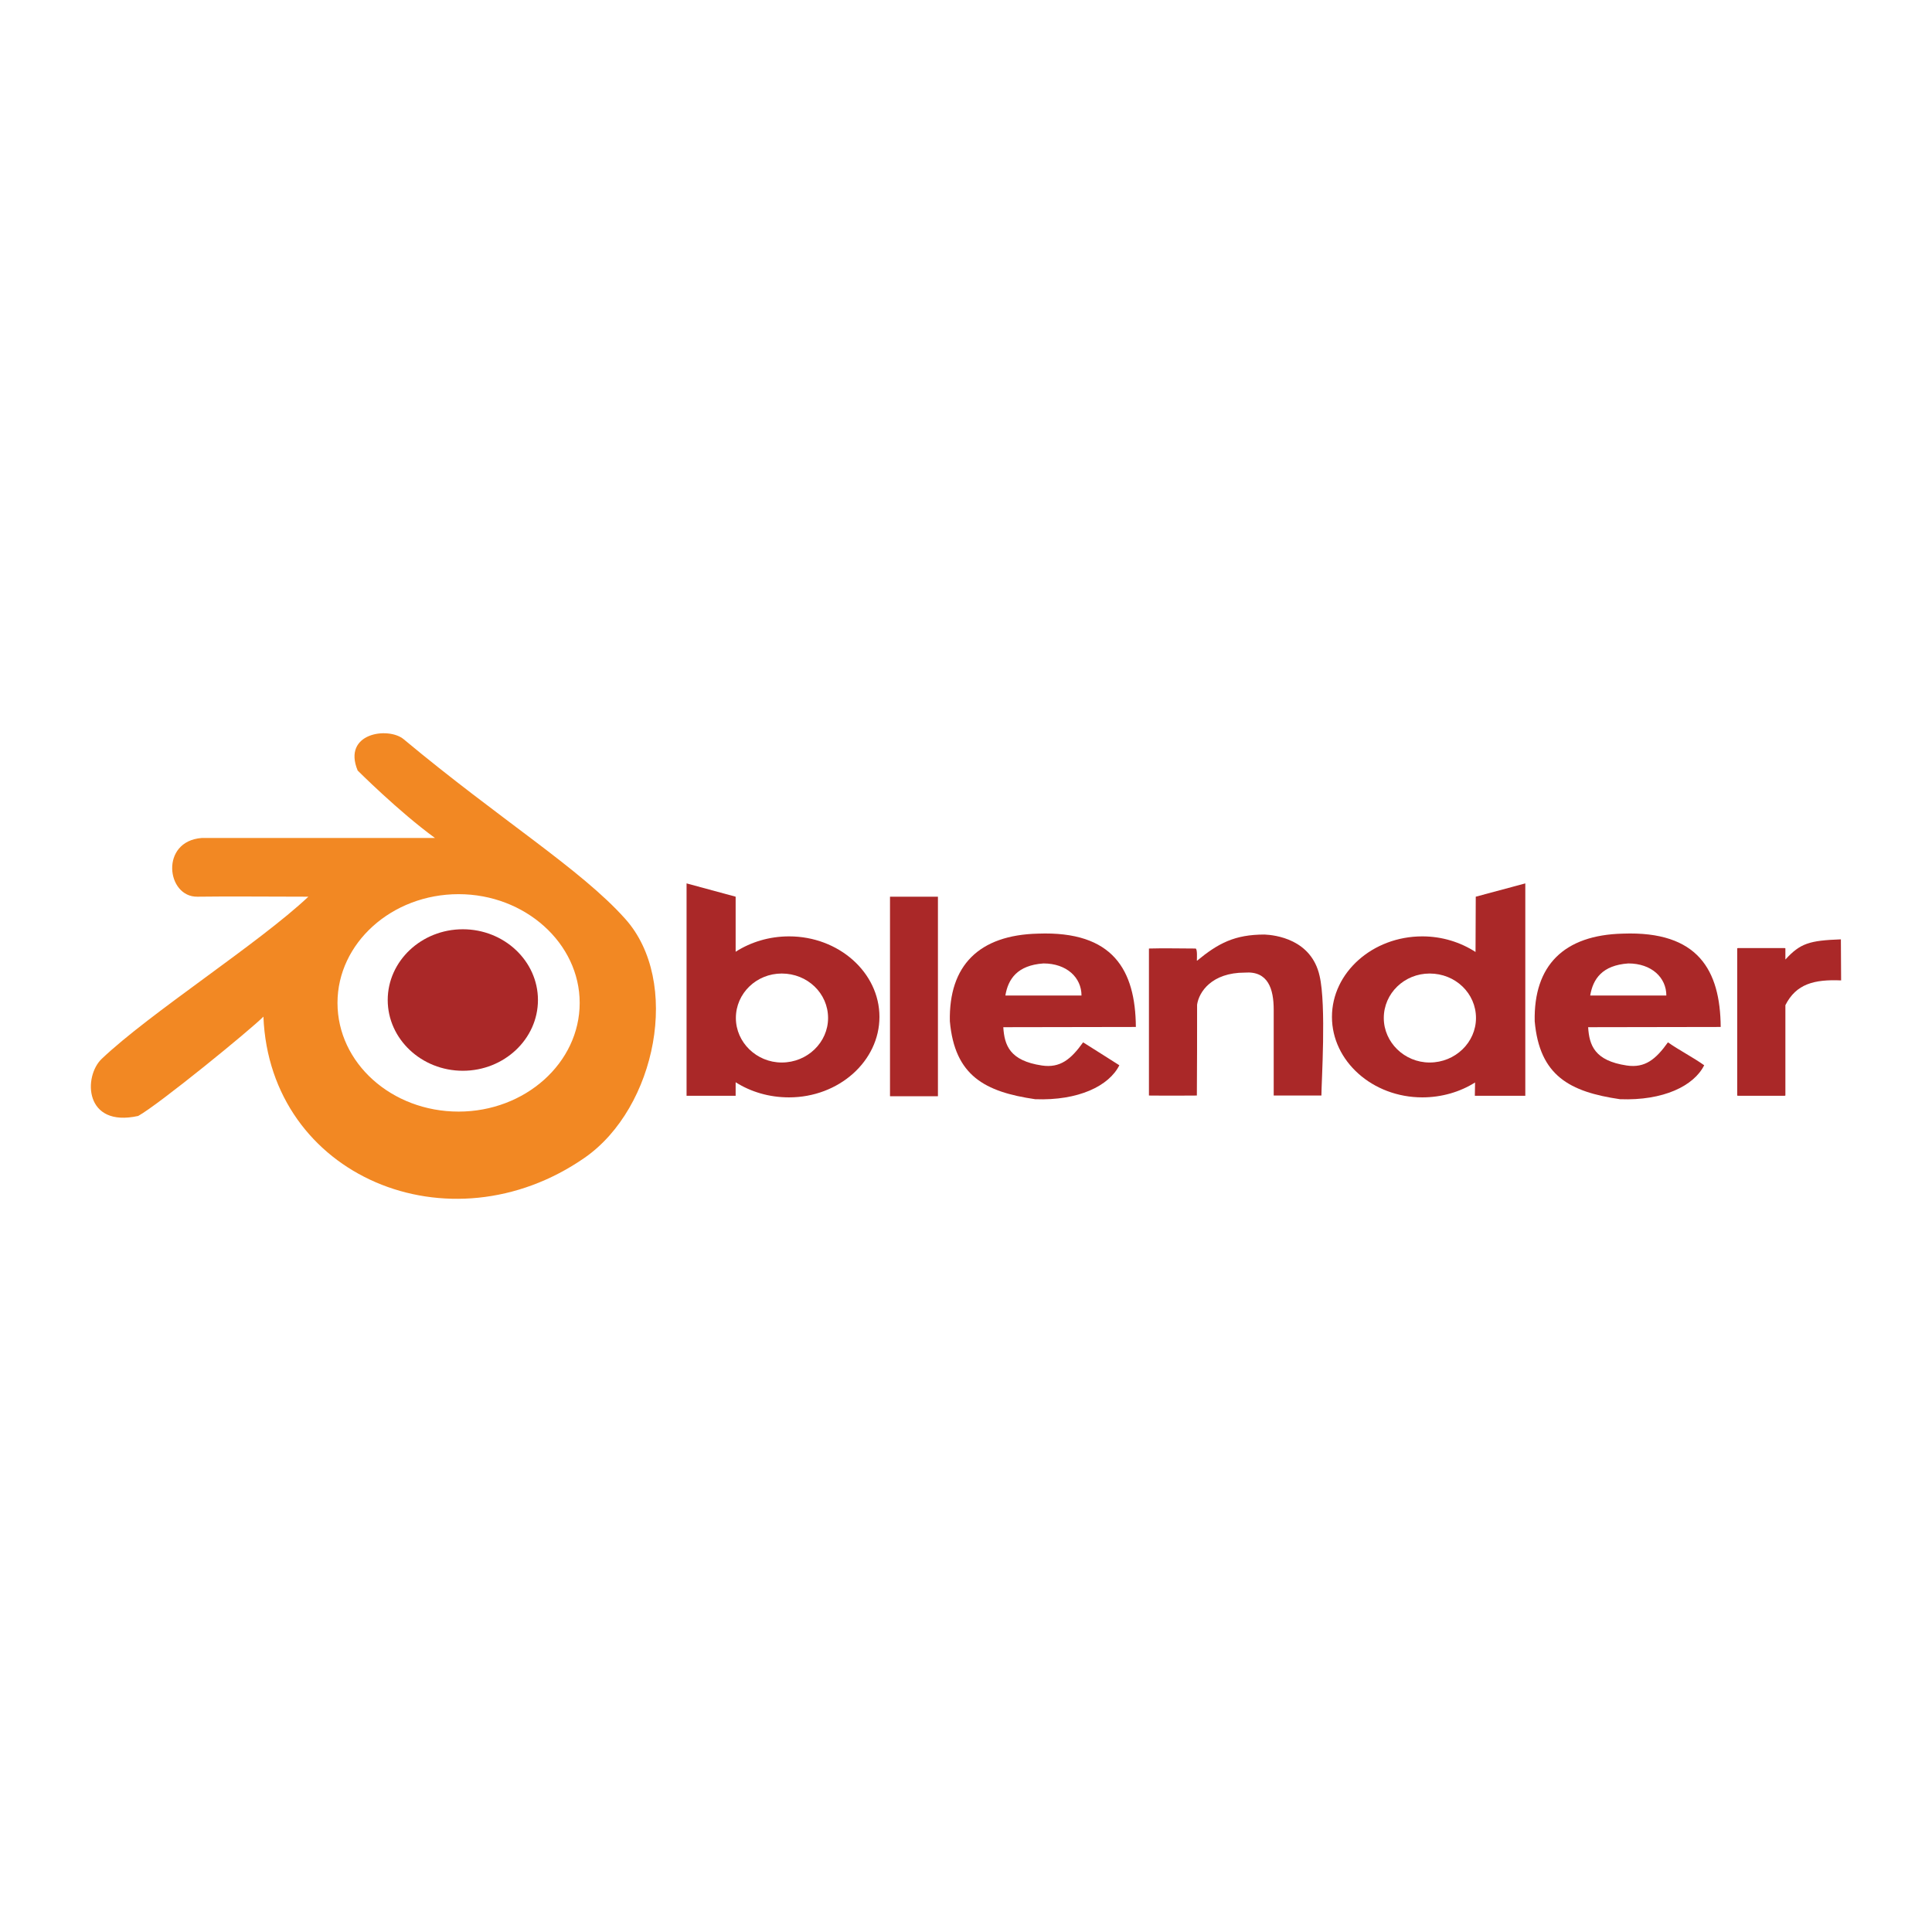
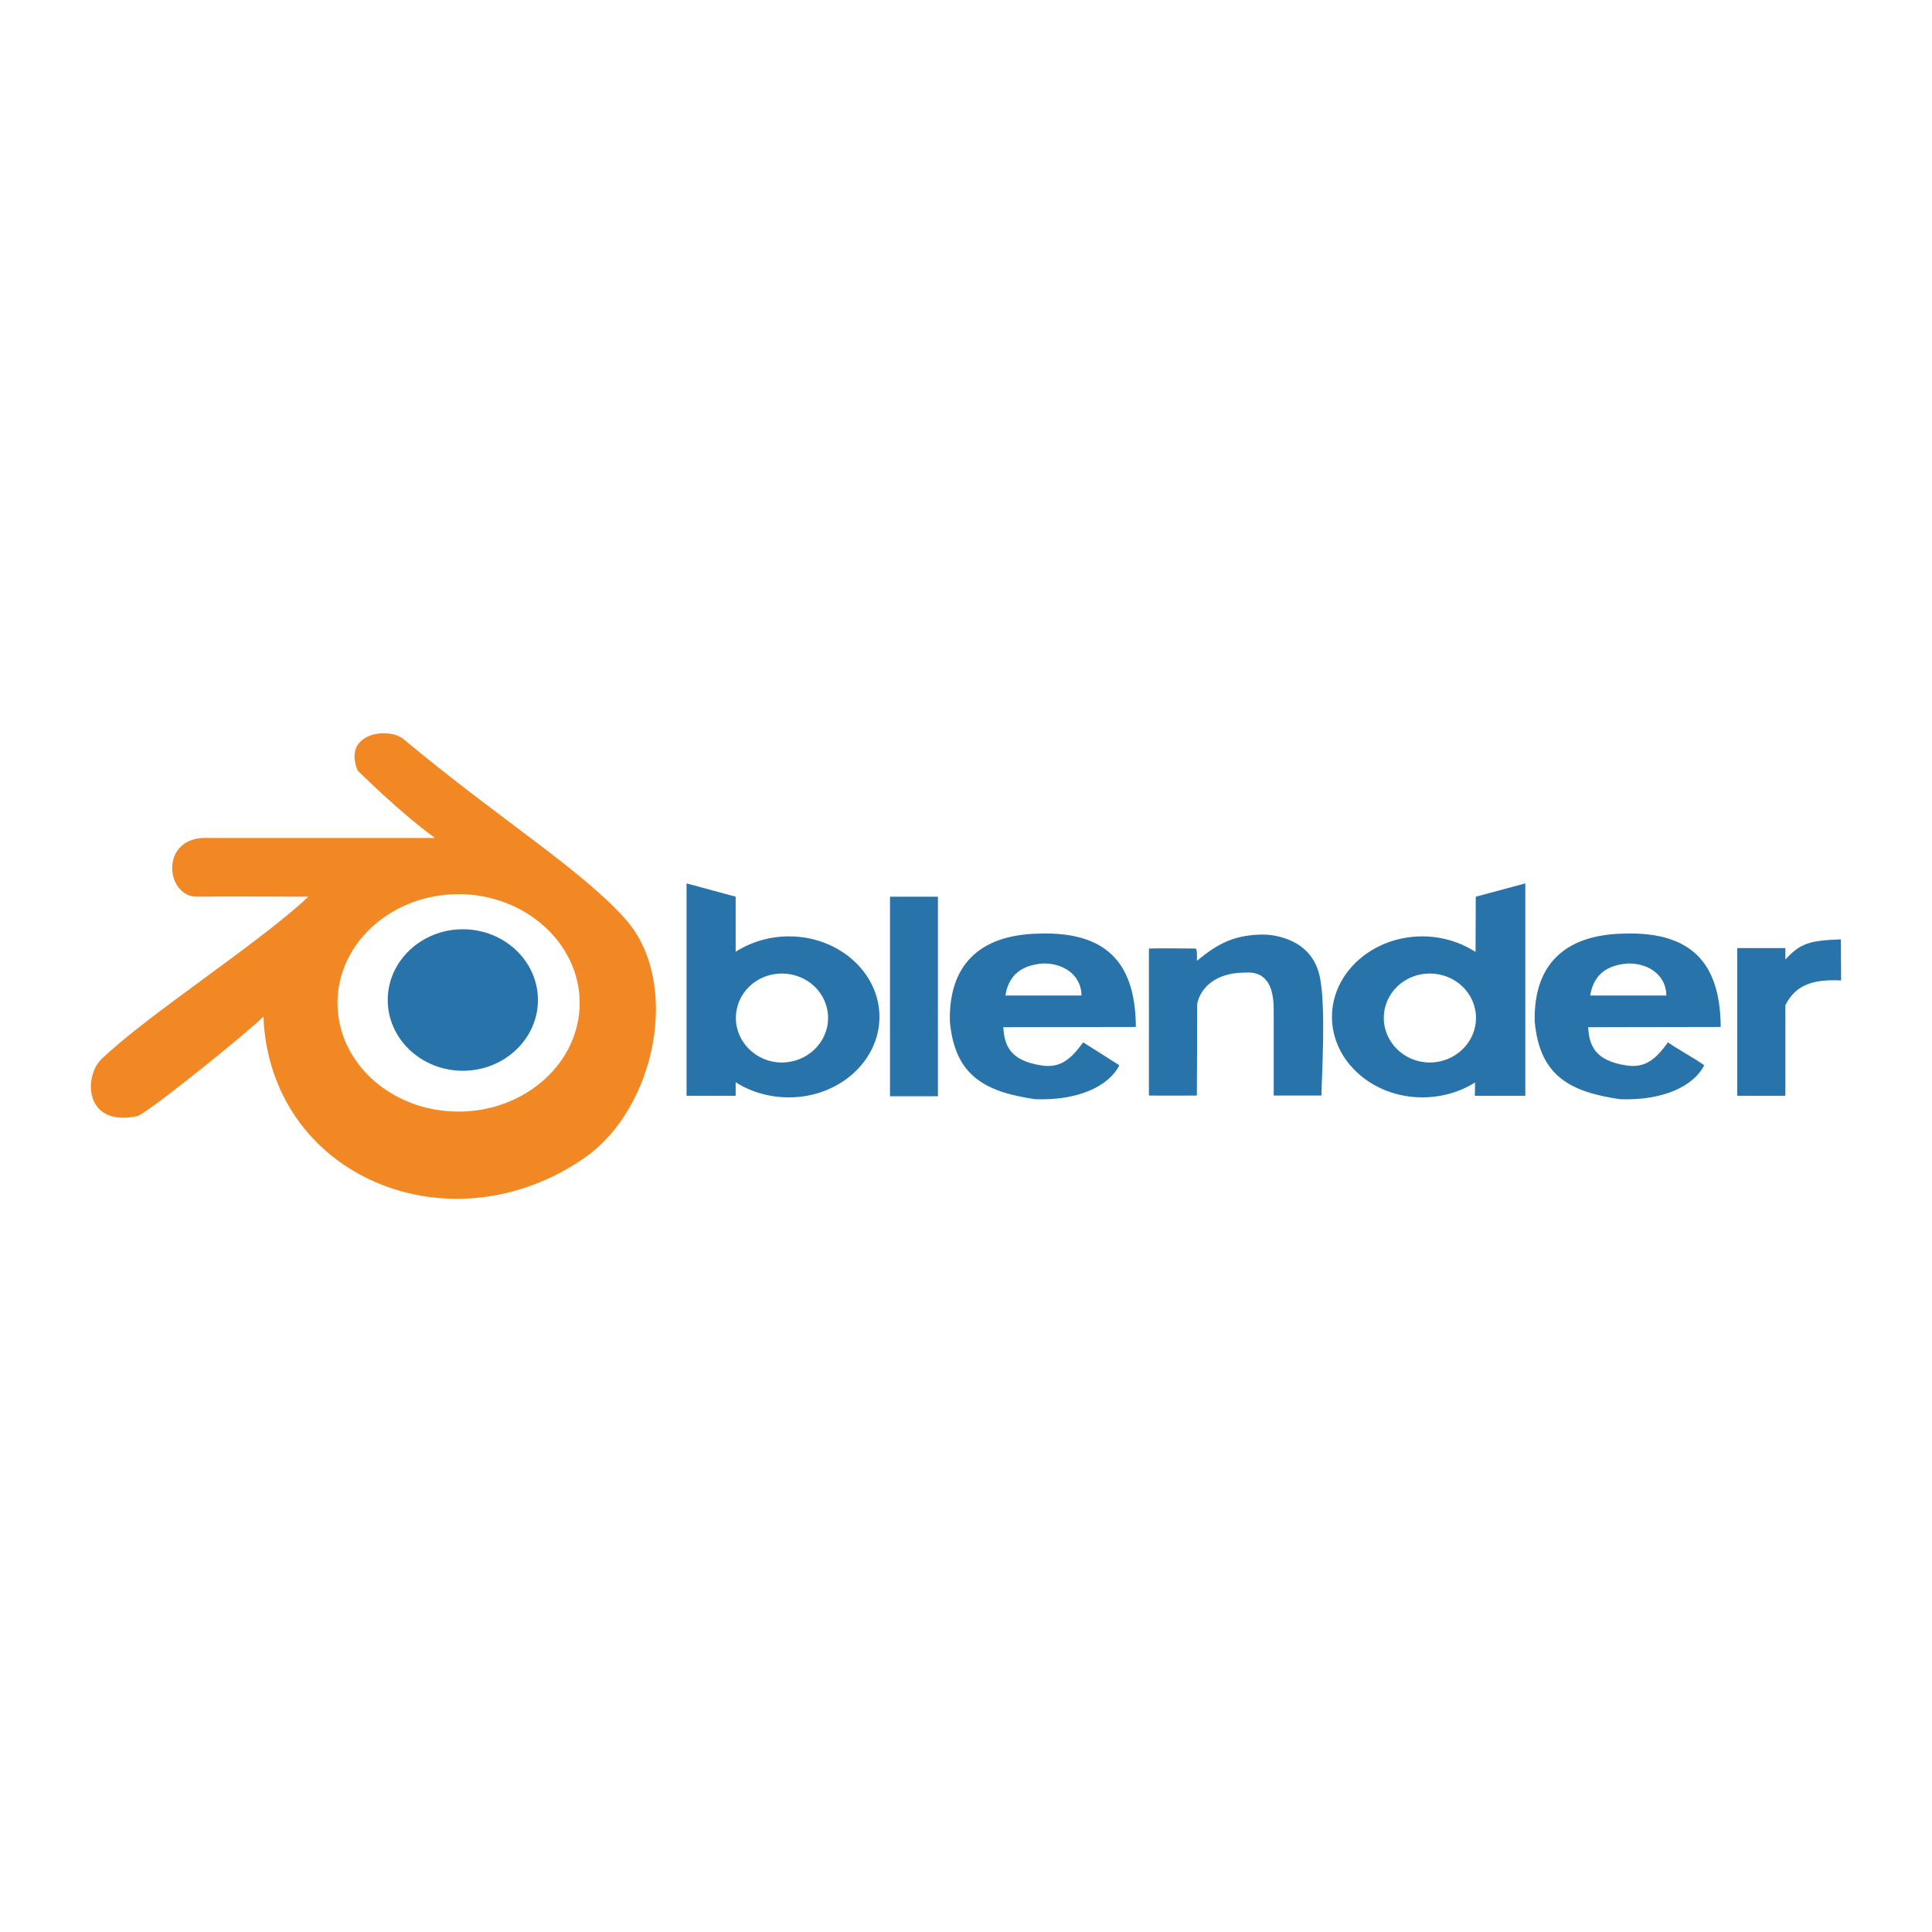
<svg xmlns="http://www.w3.org/2000/svg" viewBox="0 0 258.667 258.667" height="258.667" width="258.667" xml:space="preserve" id="svg2" version="1.1">
  <defs id="defs6" />
  <g transform="matrix(1.333333,0,0,-1.333333,0,258.6667)" id="g10">
    <g transform="scale(0.1)" id="g12">
-       <path id="path16" style="fill:#aa2828;fill-opacity:1;fill-rule:evenodd;stroke:none" d="m 893.914,839.23 h 47.672 c 0.23,0 0.23,0 0.23,0.231 v 199.899 c 0,0.23 0,0.23 -0.23,0.23 h -47.672 c -0.226,0 -0.226,0 -0.226,-0.23 V 839.461 c 0,-0.231 0,-0.231 0.226,-0.231" />
-       <path id="path18" style="fill:#aa2828;fill-opacity:1;fill-rule:evenodd;stroke:none" d="m 1269.77,1001.59 c -29.94,0 -46.52,-8.75 -67.72,-26.254 0,0 -0.23,0.234 -0.23,0 0,1.613 0.7,12.207 -1.37,12.207 -13.13,0 -32.71,0.461 -46.75,0 V 839.926 c 18.19,-0.235 48.12,0 48.12,0 0.23,28.554 0.23,60.797 0.23,91.195 1.85,12.899 14.75,32.242 47.91,32.242 23.49,1.844 29.02,-16.582 29.02,-37.308 0,-23.028 0,-56.196 0,-86.129 h 47.9 c 0,12.894 5.07,90.734 -1.84,120.211 -8.29,36.847 -44.68,40.993 -55.27,41.453" />
-       <path id="path20" style="fill:#aa2828;fill-opacity:1;fill-rule:evenodd;stroke:none" d="m 689.406,1052.95 49.285,-13.36 v -55.27 c 15.2,9.672 33.625,15.43 53.661,15.43 49.976,0 90.738,-36.387 90.738,-80.836 0,-44.445 -40.762,-80.832 -90.738,-80.832 -20.036,0 -38.461,5.523 -53.661,15.199 v -13.59 h -49.285 z m 95.578,-90.509 c 25.789,0 46.52,-19.804 46.52,-44.679 0,-24.41 -20.731,-44.676 -46.52,-44.676 -25.336,0 -46.062,20.266 -46.062,44.676 0,24.875 20.726,44.679 46.062,44.679" />
-       <path id="path22" style="fill:#aa2828;fill-opacity:1;fill-rule:evenodd;stroke:none" d="m 1531.62,1052.95 -49.75,-13.36 -0.23,-55.5 c -14.97,9.672 -33.39,15.66 -53.43,15.66 -49.97,0 -90.74,-36.387 -90.74,-80.836 0,-44.445 40.77,-80.832 90.74,-80.832 19.58,0 38,5.523 52.97,14.965 l -0.23,-13.356 h 50.67 z m -96.04,-90.509 c -25.33,0 -46.06,-19.804 -46.06,-44.679 0,-24.41 20.73,-44.676 46.06,-44.676 25.8,0 46.52,20.266 46.52,44.676 0,24.875 -20.72,44.679 -46.52,44.679" />
-       <path id="path24" style="fill:#aa2828;fill-opacity:1;fill-rule:evenodd;stroke:none" d="m 1727.83,908.781 c -0.46,57.114 -22.8,96.499 -98.11,93.729 -59.41,-1.38 -89.81,-32.01 -88.66,-87.971 4.83,-54.809 35.23,-70.934 85.67,-78.301 43.53,-1.613 74.16,13.36 84.52,34.086 -11.28,8.059 -25.33,15.199 -36.39,23.028 -12.2,-17.043 -23.02,-26.024 -41.45,-23.258 -32.24,4.836 -37.54,20.265 -38.69,38.457 43.07,0 90.28,0.23 133.11,0.23 z m -131.04,31.551 c 2.76,16.582 11.98,30.398 38.23,32.242 23.49,0 38.23,-14.277 38.23,-32.242 0,0 -78.3,0 -76.46,0" />
-       <path id="path26" style="fill:#aa2828;fill-opacity:1;fill-rule:evenodd;stroke:none" d="m 1140.57,908.781 c -0.46,57.114 -22.8,96.499 -98.11,93.729 -59.417,-1.38 -89.819,-32.01 -88.667,-87.971 4.836,-54.809 35.234,-70.934 85.667,-78.301 43.53,-1.613 74.16,13.36 84.52,34.086 -11.74,7.598 -24.87,15.656 -36.38,23.028 -12.21,-17.043 -23.03,-26.024 -41.46,-23.258 -32.24,4.836 -37.53,20.265 -38.69,38.457 43.07,0 90.28,0.23 133.12,0.23 z m -131.04,31.551 c 2.76,16.582 11.97,30.398 38.22,32.242 23.5,0 38.23,-14.277 38.23,-32.242 0,0 -78.3,0 -76.45,0" />
-       <path id="path28" style="fill:#aa2828;fill-opacity:1;fill-rule:evenodd;stroke:none" d="m 1745.8,839.691 h 45.59 c 0.93,0 1.39,0 1.39,0.461 v 90.508 c 10.82,21.418 29.01,26.028 55.96,24.871 l -0.23,41.227 c -31.55,-1.153 -40.76,-3.918 -55.73,-20.266 v 11.051 c 0,0.461 -0.46,0.461 -1.39,0.461 h -45.59 c -0.92,0 -1.39,0 -1.39,-0.461 V 840.152 c 0,-0.461 0.47,-0.461 1.39,-0.461" />
+       <path id="path16" style="fill:#2873aa;fill-opacity:1;fill-rule:evenodd;stroke:none" d="m 893.914,839.23 h 47.672 c 0.23,0 0.23,0 0.23,0.231 v 199.899 c 0,0.23 0,0.23 -0.23,0.23 h -47.672 c -0.226,0 -0.226,0 -0.226,-0.23 V 839.461 c 0,-0.231 0,-0.231 0.226,-0.231" />
+       <path id="path18" style="fill:#2873aa;fill-opacity:1;fill-rule:evenodd;stroke:none" d="m 1269.77,1001.59 c -29.94,0 -46.52,-8.75 -67.72,-26.254 0,0 -0.23,0.234 -0.23,0 0,1.613 0.7,12.207 -1.37,12.207 -13.13,0 -32.71,0.461 -46.75,0 V 839.926 c 18.19,-0.235 48.12,0 48.12,0 0.23,28.554 0.23,60.797 0.23,91.195 1.85,12.899 14.75,32.242 47.91,32.242 23.49,1.844 29.02,-16.582 29.02,-37.308 0,-23.028 0,-56.196 0,-86.129 h 47.9 c 0,12.894 5.07,90.734 -1.84,120.211 -8.29,36.847 -44.68,40.993 -55.27,41.453" />
+       <path id="path20" style="fill:#2873aa;fill-opacity:1;fill-rule:evenodd;stroke:none" d="m 689.406,1052.95 49.285,-13.36 v -55.27 c 15.2,9.672 33.625,15.43 53.661,15.43 49.976,0 90.738,-36.387 90.738,-80.836 0,-44.445 -40.762,-80.832 -90.738,-80.832 -20.036,0 -38.461,5.523 -53.661,15.199 v -13.59 h -49.285 z m 95.578,-90.509 c 25.789,0 46.52,-19.804 46.52,-44.679 0,-24.41 -20.731,-44.676 -46.52,-44.676 -25.336,0 -46.062,20.266 -46.062,44.676 0,24.875 20.726,44.679 46.062,44.679" />
+       <path id="path22" style="fill:#2873aa;fill-opacity:1;fill-rule:evenodd;stroke:none" d="m 1531.62,1052.95 -49.75,-13.36 -0.23,-55.5 c -14.97,9.672 -33.39,15.66 -53.43,15.66 -49.97,0 -90.74,-36.387 -90.74,-80.836 0,-44.445 40.77,-80.832 90.74,-80.832 19.58,0 38,5.523 52.97,14.965 l -0.23,-13.356 h 50.67 z m -96.04,-90.509 c -25.33,0 -46.06,-19.804 -46.06,-44.679 0,-24.41 20.73,-44.676 46.06,-44.676 25.8,0 46.52,20.266 46.52,44.676 0,24.875 -20.72,44.679 -46.52,44.679" />
+       <path id="path24" style="fill:#2873aa;fill-opacity:1;fill-rule:evenodd;stroke:none" d="m 1727.83,908.781 c -0.46,57.114 -22.8,96.499 -98.11,93.729 -59.41,-1.38 -89.81,-32.01 -88.66,-87.971 4.83,-54.809 35.23,-70.934 85.67,-78.301 43.53,-1.613 74.16,13.36 84.52,34.086 -11.28,8.059 -25.33,15.199 -36.39,23.028 -12.2,-17.043 -23.02,-26.024 -41.45,-23.258 -32.24,4.836 -37.54,20.265 -38.69,38.457 43.07,0 90.28,0.23 133.11,0.23 z m -131.04,31.551 c 2.76,16.582 11.98,30.398 38.23,32.242 23.49,0 38.23,-14.277 38.23,-32.242 0,0 -78.3,0 -76.46,0" />
+       <path id="path26" style="fill:#2873aa;fill-opacity:1;fill-rule:evenodd;stroke:none" d="m 1140.57,908.781 c -0.46,57.114 -22.8,96.499 -98.11,93.729 -59.417,-1.38 -89.819,-32.01 -88.667,-87.971 4.836,-54.809 35.234,-70.934 85.667,-78.301 43.53,-1.613 74.16,13.36 84.52,34.086 -11.74,7.598 -24.87,15.656 -36.38,23.028 -12.21,-17.043 -23.03,-26.024 -41.46,-23.258 -32.24,4.836 -37.53,20.265 -38.69,38.457 43.07,0 90.28,0.23 133.12,0.23 z m -131.04,31.551 c 2.76,16.582 11.97,30.398 38.22,32.242 23.5,0 38.23,-14.277 38.23,-32.242 0,0 -78.3,0 -76.45,0" />
+       <path id="path28" style="fill:#2873aa;fill-opacity:1;fill-rule:evenodd;stroke:none" d="m 1745.8,839.691 h 45.59 c 0.93,0 1.39,0 1.39,0.461 v 90.508 c 10.82,21.418 29.01,26.028 55.96,24.871 l -0.23,41.227 c -31.55,-1.153 -40.76,-3.918 -55.73,-20.266 v 11.051 c 0,0.461 -0.46,0.461 -1.39,0.461 h -45.59 c -0.92,0 -1.39,0 -1.39,-0.461 V 840.152 c 0,-0.461 0.47,-0.461 1.39,-0.461" />
      <path id="path30" style="fill:#f28823;fill-opacity:1;fill-rule:evenodd;stroke:none" d="M 436.77,1098.55 H 202.555 c -42.145,-3.23 -35.469,-59.42 -4.379,-58.96 28.789,0.46 77.152,0 111.469,0 C 260.359,993.07 150.273,922.598 102.141,876.77 83.488,859.039 84.637,807.449 138.762,819.426 c 20.496,11.285 113.074,86.824 125.742,99.722 6.445,-160.523 187.004,-235.832 322.652,-141.636 72.082,50.207 96.957,177.332 40.532,239.968 -44.45,49.75 -125.516,99.49 -222.469,180.33 -15.43,12.66 -61.719,6.22 -46.063,-31.55 0,0 41.227,-41.23 77.614,-67.71 z m 23.718,-56.42 c 66.789,0 121.598,-49.29 121.598,-109.169 0,-60.336 -54.809,-109.16 -121.598,-109.16 -67.246,0 -121.597,48.824 -121.597,109.16 0,59.879 54.351,109.169 121.597,109.169" />
-       <path id="path32" style="fill:#aa2828;fill-opacity:1;fill-rule:evenodd;stroke:none" d="m 464.75,1006.89 c 41.543,0 75.426,-31.913 75.426,-71.046 0,-39.133 -33.883,-71.047 -75.426,-71.047 -41.543,0 -75.426,31.914 -75.426,71.047 0,39.133 33.883,71.046 75.426,71.046" />
+       <path id="path32" style="fill:#2873aa;fill-opacity:1;fill-rule:evenodd;stroke:none" d="m 464.75,1006.89 c 41.543,0 75.426,-31.913 75.426,-71.046 0,-39.133 -33.883,-71.047 -75.426,-71.047 -41.543,0 -75.426,31.914 -75.426,71.047 0,39.133 33.883,71.046 75.426,71.046" />
    </g>
  </g>
</svg>
